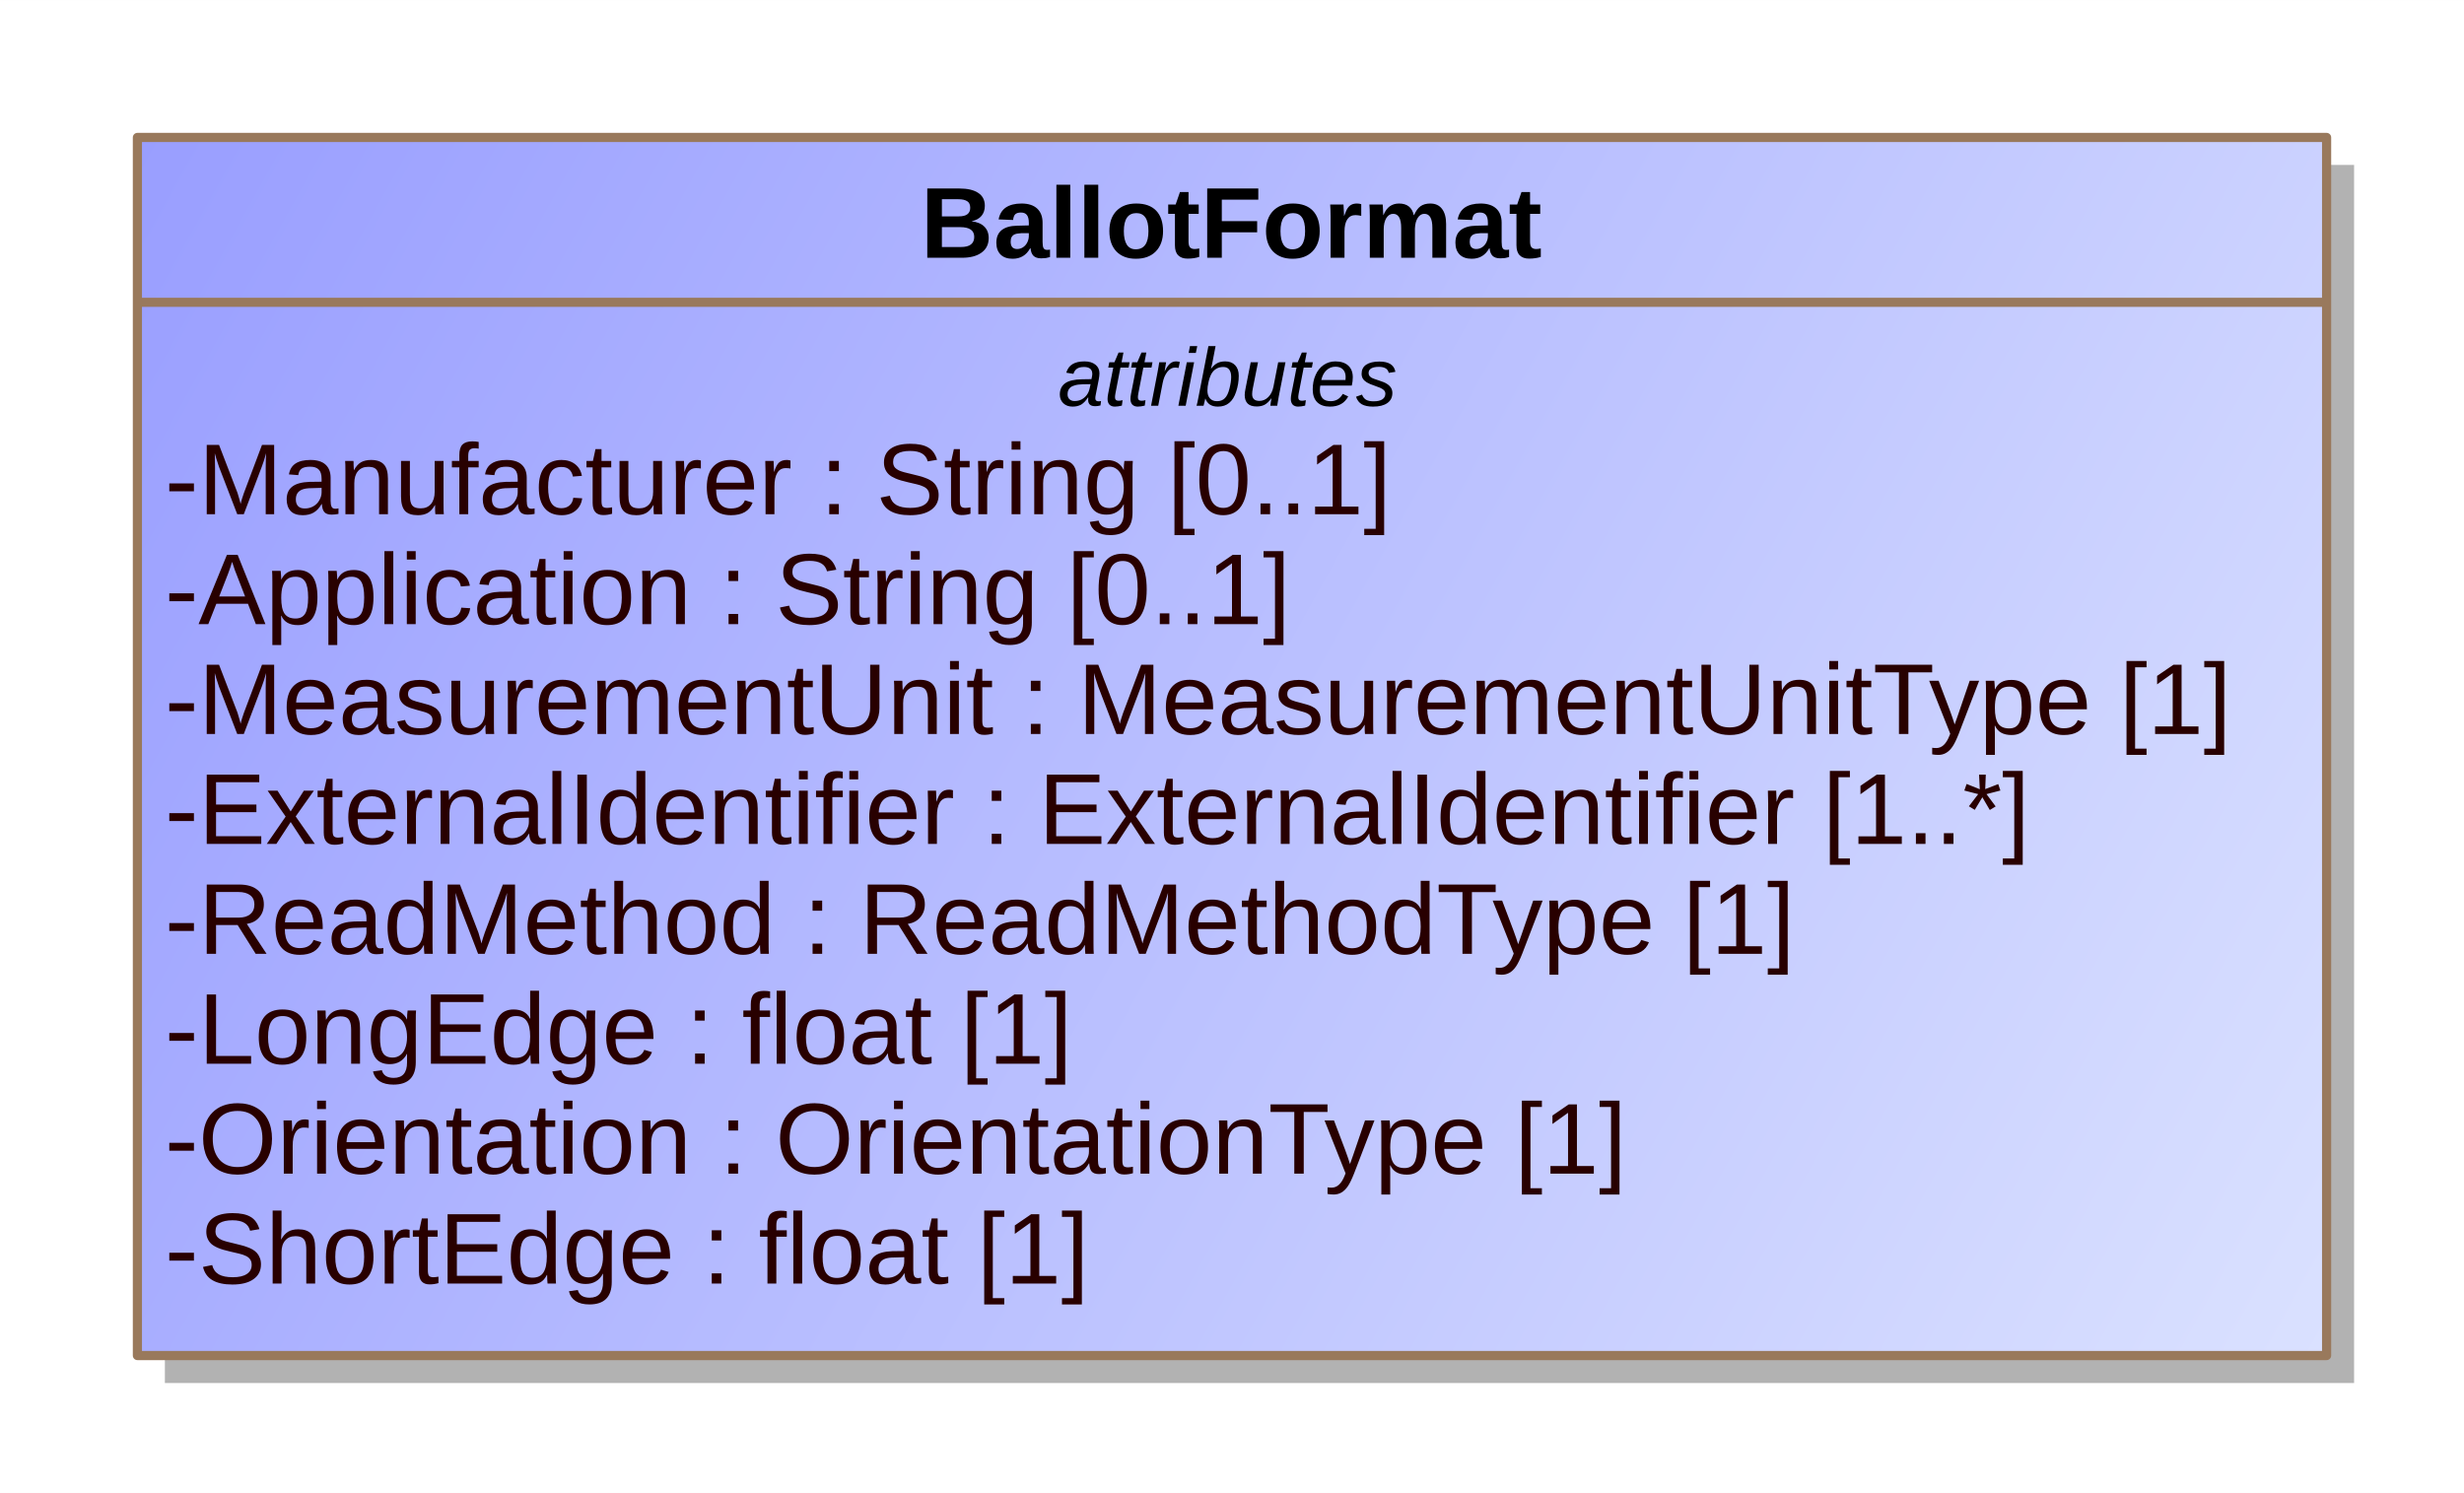
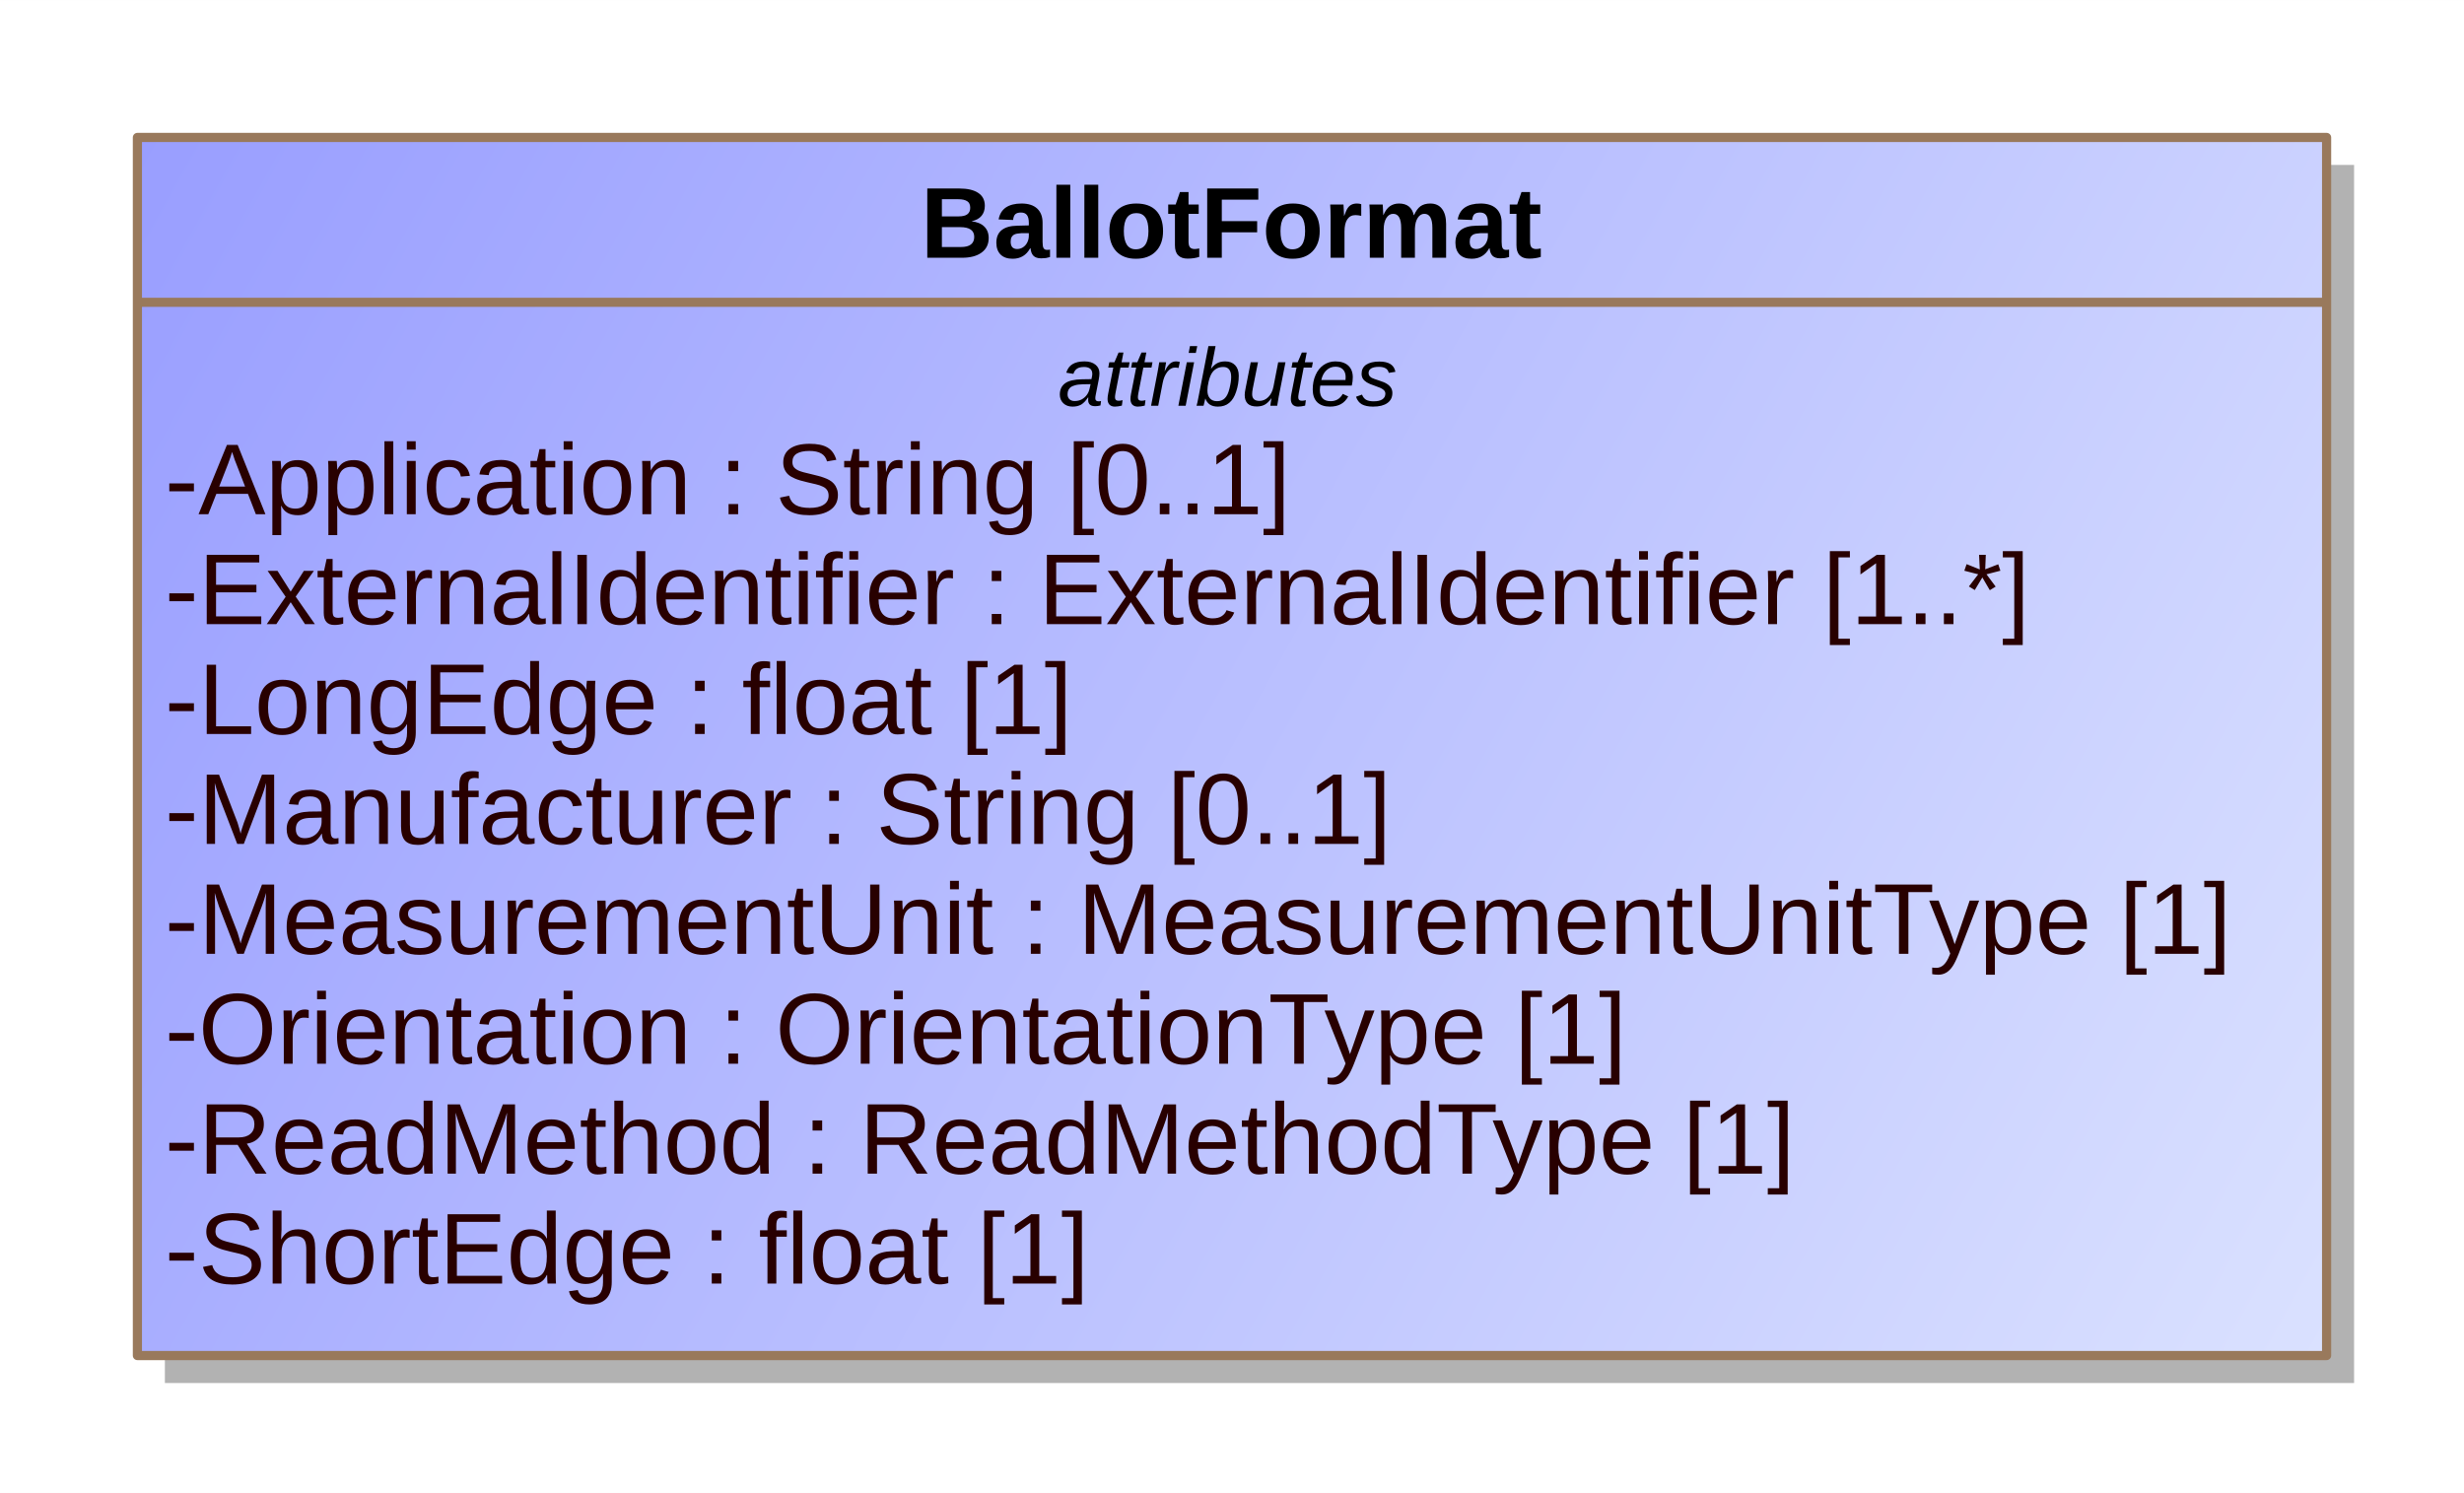
<svg xmlns="http://www.w3.org/2000/svg" fill-opacity="1" color-rendering="auto" color-interpolation="auto" text-rendering="auto" stroke="black" stroke-linecap="square" width="2.802in" stroke-miterlimit="10" shape-rendering="auto" stroke-opacity="1" fill="black" stroke-dasharray="none" font-weight="normal" stroke-width="1" viewBox="0 0 269 163" height="1.698in" font-family="'Arial'" font-style="normal" stroke-linejoin="miter" font-size="12" stroke-dashoffset="0" image-rendering="auto">
  <defs id="genericDefs" />
  <g>
    <defs id="defs1">
      <linearGradient x1="294" gradientUnits="userSpaceOnUse" x2="533" y1="308" y2="441" id="linearGradient1" spreadMethod="pad">
        <stop stop-opacity="1" stop-color="rgb(153,158,255)" offset="0%" />
        <stop stop-opacity="1" stop-color="rgb(218,225,255)" offset="100%" />
      </linearGradient>
      <clipPath clipPathUnits="userSpaceOnUse" id="clipPath1">
        <path d="M0 0 L269 0 L269 163 L0 163 L0 0 Z" />
      </clipPath>
      <clipPath clipPathUnits="userSpaceOnUse" id="clipPath2">
        <path d="M279 293 L548 293 L548 456 L279 456 L279 293 Z" />
      </clipPath>
    </defs>
    <g fill="white" stroke="white">
      <rect x="0" width="269" height="163" y="0" clip-path="url(#clipPath1)" stroke="none" />
      <rect x="297" y="311" transform="translate(-279,-293)" clip-path="url(#clipPath2)" fill="rgb(178,178,178)" width="239" text-rendering="geometricPrecision" height="133" stroke="none" />
      <rect x="294" y="308" transform="translate(-279,-293)" clip-path="url(#clipPath2)" fill="url(#linearGradient1)" width="239" text-rendering="geometricPrecision" height="133" stroke="none" />
    </g>
    <g fill="rgb(153,121,92)" text-rendering="geometricPrecision" transform="translate(-279,-293)" stroke-linecap="butt" stroke="rgb(153,121,92)" stroke-linejoin="round">
      <rect fill="none" x="294" width="239" height="133" y="308" clip-path="url(#clipPath2)" />
      <line y2="326" fill="none" x1="294" clip-path="url(#clipPath2)" x2="533" y1="326" />
      <text x="297" font-size="11" y="433.138" clip-path="url(#clipPath2)" fill="rgb(40,0,0)" stroke="none" space="preserve">-ShortEdge : float [1]</text>
-       <text x="297" font-size="11" y="421.138" clip-path="url(#clipPath2)" fill="rgb(40,0,0)" stroke="none" space="preserve">-Orientation : OrientationType [1]</text>
-       <text x="297" font-size="11" y="409.138" clip-path="url(#clipPath2)" fill="rgb(40,0,0)" stroke="none" space="preserve">-LongEdge : float [1]</text>
-       <text x="297" font-size="11" y="397.138" clip-path="url(#clipPath2)" fill="rgb(40,0,0)" stroke="none" space="preserve">-ReadMethod : ReadMethodType [1]</text>
-       <text x="297" font-size="11" y="385.138" clip-path="url(#clipPath2)" fill="rgb(40,0,0)" stroke="none" space="preserve">-ExternalIdentifier : ExternalIdentifier [1..*]</text>
-       <text x="297" font-size="11" y="373.138" clip-path="url(#clipPath2)" fill="rgb(40,0,0)" stroke="none" space="preserve">-MeasurementUnit : MeasurementUnitType [1]</text>
-       <text x="297" font-size="11" y="361.138" clip-path="url(#clipPath2)" fill="rgb(40,0,0)" stroke="none" space="preserve">-Application : String [0..1]</text>
-       <text x="297" font-size="11" y="349.138" clip-path="url(#clipPath2)" fill="rgb(40,0,0)" stroke="none" space="preserve">-Manufacturer : String [0..1]</text>
+       <text x="297" font-size="11" y="421.138" clip-path="url(#clipPath2)" fill="rgb(40,0,0)" stroke="none" space="preserve">-ReadMethod : ReadMethodType [1]</text>
+       <text x="297" font-size="11" y="409.138" clip-path="url(#clipPath2)" fill="rgb(40,0,0)" stroke="none" space="preserve">-Orientation : OrientationType [1]</text>
+       <text x="297" font-size="11" y="397.138" clip-path="url(#clipPath2)" fill="rgb(40,0,0)" stroke="none" space="preserve">-MeasurementUnit : MeasurementUnitType [1]</text>
+       <text x="297" font-size="11" y="385.138" clip-path="url(#clipPath2)" fill="rgb(40,0,0)" stroke="none" space="preserve">-Manufacturer : String [0..1]</text>
+       <text x="297" font-size="11" y="373.138" clip-path="url(#clipPath2)" fill="rgb(40,0,0)" stroke="none" space="preserve">-LongEdge : float [1]</text>
+       <text x="297" font-size="11" y="361.138" clip-path="url(#clipPath2)" fill="rgb(40,0,0)" stroke="none" space="preserve">-ExternalIdentifier : ExternalIdentifier [1..*]</text>
+       <text x="297" font-size="11" y="349.138" clip-path="url(#clipPath2)" fill="rgb(40,0,0)" stroke="none" space="preserve">-Application : String [0..1]</text>
    </g>
    <g font-style="italic" text-rendering="geometricPrecision" font-size="9" transform="translate(-279,-293)" stroke-linecap="butt" stroke-linejoin="round">
      <text x="394.5" space="preserve" y="337.295" clip-path="url(#clipPath2)" stroke="none">attributes</text>
      <text x="379.5" font-size="11" y="321.138" clip-path="url(#clipPath2)" font-style="normal" stroke="none" font-weight="bold" space="preserve">BallotFormat</text>
    </g>
  </g>
</svg>
